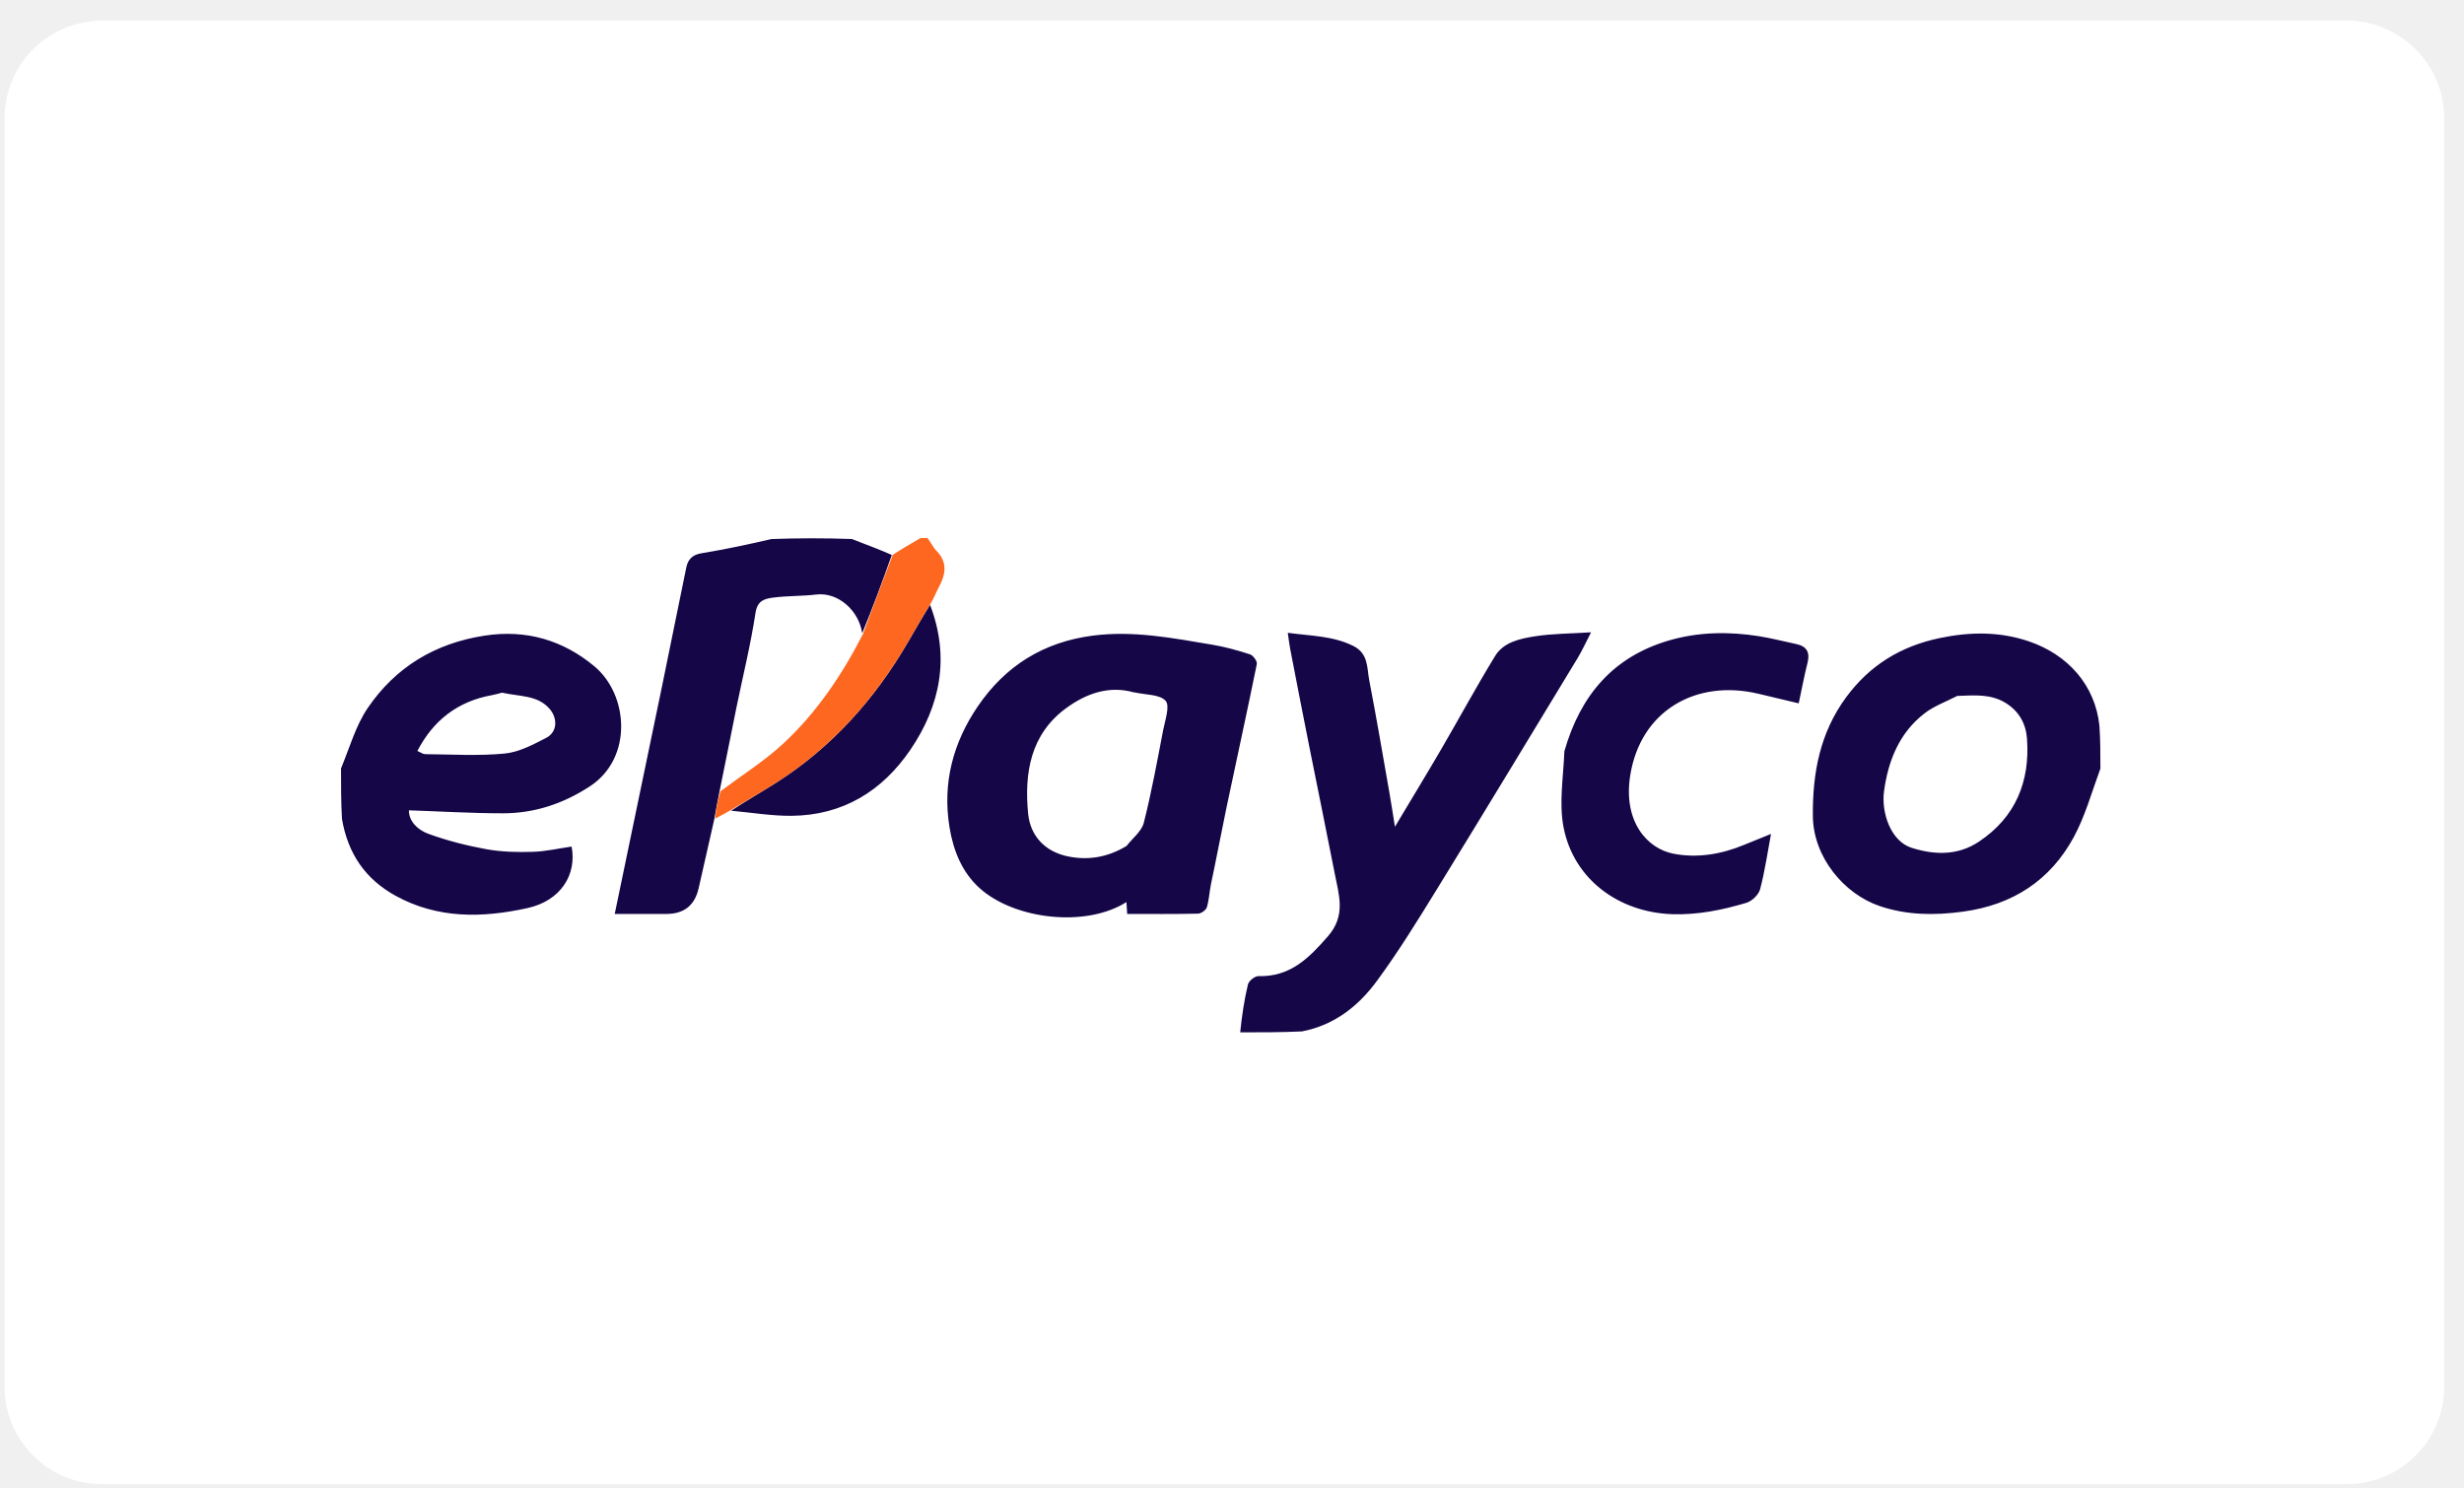
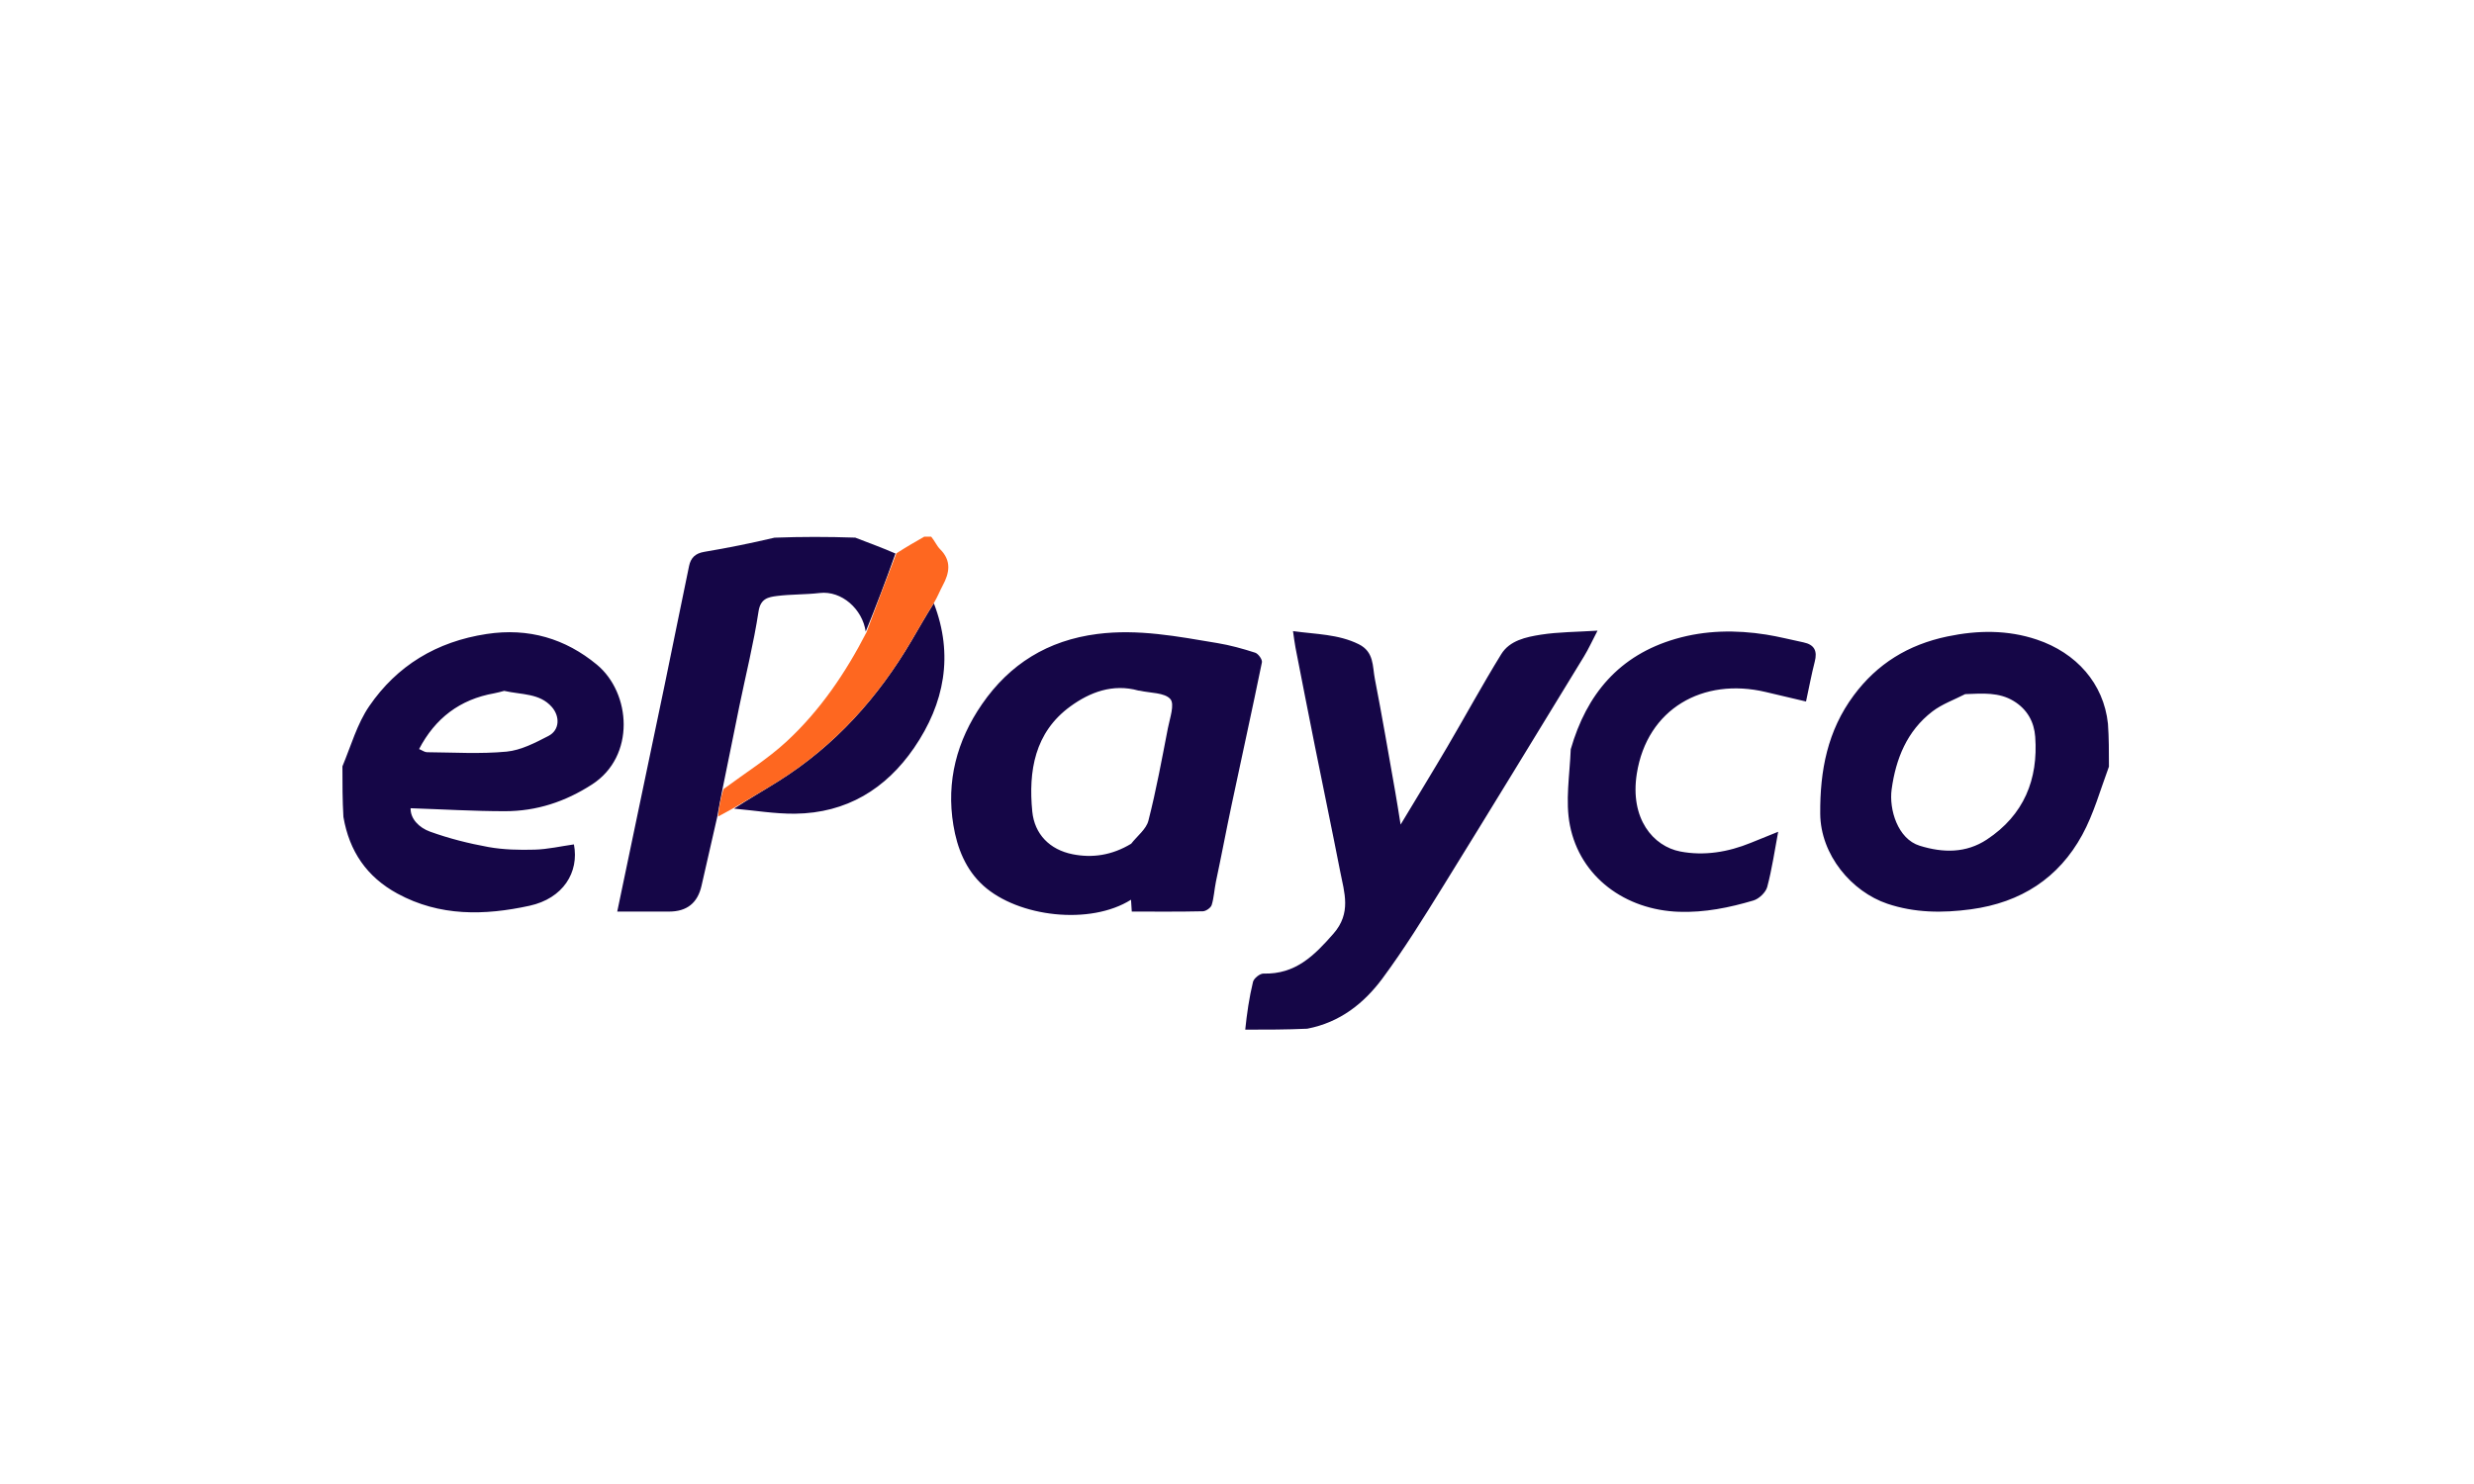
- <svg xmlns="http://www.w3.org/2000/svg" width="101" height="61" style="&#10;">
-   <g transform="matrix(1 0 0 -1 0 61)" fill="none" fill-rule="evenodd">
-     <rect fill="#FFF" x=".188" y=".153" width="100" height="60" rx="4" />
-     <path d="M 50.836 18.676 C 50.903 19.332 50.998 19.993 51.154 20.641 C 51.188 20.785 51.436 20.985 51.581 20.981 C 52.89 20.946 53.652 21.719 54.436 22.62 C 55.177 23.471 54.882 24.306 54.713 25.178 C 54.377 26.904 54.019 28.627 53.676 30.352 C 53.409 31.692 53.149 33.034 52.889 34.376 C 52.85 34.575 52.828 34.776 52.786 35.057 C 53.737 34.925 54.63 34.935 55.465 34.522 C 56.102 34.207 56.027 33.615 56.127 33.102 C 56.426 31.556 56.687 30.004 56.96 28.454 C 57.03 28.055 57.09 27.656 57.179 27.105 C 57.869 28.26 58.486 29.272 59.082 30.295 C 59.822 31.564 60.52 32.857 61.287 34.109 C 61.633 34.675 62.303 34.816 62.91 34.912 C 63.619 35.025 64.347 35.021 65.218 35.077 C 64.998 34.653 64.852 34.325 64.667 34.02 C 62.753 30.864 60.843 27.705 58.909 24.561 C 58.12 23.279 57.329 21.993 56.437 20.781 C 55.689 19.764 54.71 18.974 53.367 18.715 C 52.531 18.676 51.708 18.676 50.836 18.676 Z M 13.979 29.498 C 14.336 30.36 14.58 31.248 15.072 31.972 C 16.206 33.638 17.819 34.628 19.867 34.941 C 21.583 35.204 23.085 34.749 24.365 33.682 C 25.765 32.515 25.954 29.916 24.17 28.756 C 23.074 28.044 21.904 27.657 20.614 27.657 C 19.341 27.657 18.067 27.735 16.763 27.779 C 16.75 27.348 17.108 26.98 17.556 26.817 C 18.324 26.537 19.13 26.331 19.936 26.185 C 20.555 26.073 21.201 26.058 21.832 26.077 C 22.367 26.092 22.899 26.217 23.43 26.293 C 23.65 25.146 22.99 24.071 21.617 23.77 C 19.778 23.366 17.95 23.326 16.227 24.269 C 14.97 24.957 14.26 26.01 14.019 27.422 C 13.979 28.107 13.979 28.778 13.979 29.498 M 20.581 32.603 C 20.448 32.569 20.316 32.528 20.181 32.504 C 18.764 32.252 17.762 31.47 17.108 30.212 C 17.24 30.156 17.334 30.082 17.43 30.081 C 18.514 30.073 19.606 30.003 20.68 30.106 C 21.268 30.162 21.851 30.47 22.39 30.75 C 22.854 30.992 22.862 31.557 22.526 31.942 C 22.028 32.511 21.309 32.437 20.581 32.602 Z M 86.096 29.491 C 85.738 28.518 85.473 27.545 85.004 26.68 C 84.043 24.91 82.508 23.902 80.464 23.625 C 79.297 23.466 78.16 23.477 77.049 23.854 C 75.595 24.347 74.32 25.854 74.309 27.56 C 74.297 29.328 74.605 30.965 75.678 32.42 C 76.636 33.719 77.9 34.502 79.499 34.839 C 80.743 35.101 81.96 35.113 83.154 34.71 C 84.761 34.167 85.881 32.911 86.055 31.252 C 86.096 30.671 86.096 30.106 86.096 29.491 M 80.23 32.47 C 79.78 32.236 79.283 32.061 78.889 31.756 C 77.847 30.952 77.396 29.808 77.226 28.556 C 77.113 27.73 77.472 26.519 78.368 26.238 C 79.327 25.938 80.263 25.927 81.113 26.492 C 82.626 27.498 83.214 28.967 83.087 30.717 C 83.043 31.316 82.772 31.843 82.197 32.19 C 81.602 32.55 80.963 32.498 80.23 32.469 Z M 29.28 27.419 C 29.066 26.475 28.852 25.532 28.638 24.588 C 28.479 23.884 28.043 23.533 27.319 23.531 C 26.627 23.53 25.935 23.531 25.198 23.531 C 25.474 24.857 25.739 26.137 26.005 27.417 C 26.383 29.237 26.765 31.055 27.139 32.875 C 27.473 34.495 27.797 36.118 28.132 37.738 C 28.199 38.064 28.38 38.256 28.751 38.317 C 29.705 38.474 30.652 38.675 31.618 38.9 C 32.706 38.941 33.779 38.941 34.916 38.902 C 35.506 38.672 36.031 38.481 36.556 38.248 C 36.164 37.143 35.772 36.081 35.342 35.038 C 35.21 35.96 34.362 36.733 33.459 36.626 C 32.883 36.557 32.296 36.577 31.721 36.503 C 31.367 36.458 31.048 36.402 30.968 35.872 C 30.769 34.557 30.445 33.261 30.179 31.956 C 29.951 30.838 29.734 29.718 29.495 28.561 C 29.412 28.156 29.346 27.788 29.28 27.419 Z M 49.639 24.758 C 49.571 24.412 49.557 24.096 49.469 23.803 C 49.434 23.687 49.234 23.546 49.107 23.543 C 48.146 23.521 47.184 23.531 46.204 23.531 C 46.193 23.71 46.183 23.86 46.173 24.017 C 44.506 22.96 41.575 23.302 40.149 24.594 C 39.423 25.25 39.074 26.145 38.921 27.082 C 38.625 28.886 39.061 30.553 40.09 32.056 C 41.218 33.702 42.77 34.68 44.801 34.942 C 46.468 35.156 48.075 34.84 49.691 34.569 C 50.216 34.481 50.735 34.337 51.241 34.172 C 51.368 34.13 51.54 33.891 51.517 33.776 C 51.12 31.82 50.69 29.87 50.279 27.916 C 50.062 26.879 49.868 25.837 49.639 24.757 M 46.179 26.32 C 46.422 26.634 46.794 26.916 46.884 27.267 C 47.203 28.522 47.434 29.799 47.679 31.071 C 47.758 31.478 47.965 32.058 47.778 32.269 C 47.539 32.537 46.96 32.51 46.528 32.61 C 46.511 32.614 46.492 32.611 46.475 32.616 C 45.427 32.91 44.49 32.546 43.698 31.965 C 42.236 30.893 41.982 29.301 42.143 27.643 C 42.234 26.71 42.856 26.074 43.789 25.887 C 44.586 25.727 45.389 25.839 46.18 26.32 Z M 64.125 30.203 C 64.775 32.472 66.101 34.066 68.409 34.742 C 69.621 35.096 70.862 35.114 72.103 34.917 C 72.614 34.836 73.117 34.703 73.624 34.597 C 74.081 34.502 74.198 34.235 74.086 33.803 C 73.955 33.291 73.859 32.769 73.73 32.165 C 73.195 32.293 72.637 32.425 72.079 32.558 C 69.523 33.165 67.243 31.869 66.822 29.202 C 66.529 27.344 67.496 26.213 68.597 26 C 69.568 25.812 70.548 25.975 71.474 26.356 C 71.837 26.505 72.201 26.651 72.594 26.811 C 72.448 26.034 72.342 25.276 72.146 24.542 C 72.087 24.318 71.813 24.055 71.583 23.986 C 70.598 23.693 69.597 23.487 68.547 23.521 C 66.358 23.594 64.51 24.945 64.092 27.075 C 63.897 28.069 64.082 29.135 64.125 30.203 Z M 29.969 27.762 C 30.547 28.144 31.176 28.507 31.789 28.895 C 34.1 30.361 35.855 32.338 37.216 34.673 C 37.511 35.177 37.796 35.687 38.123 36.204 C 38.937 34.082 38.563 32.09 37.315 30.259 C 36.167 28.575 34.562 27.577 32.457 27.554 C 31.643 27.546 30.828 27.684 29.969 27.763 Z" fill="#150647" />
-     <path d="M 29.314 27.435 C 29.346 27.787 29.412 28.155 29.533 28.562 C 30.431 29.233 31.337 29.801 32.104 30.514 C 33.485 31.797 34.525 33.348 35.379 35.018 C 35.772 36.08 36.164 37.143 36.595 38.255 C 36.999 38.518 37.366 38.729 37.733 38.941 C 37.813 38.941 37.893 38.941 38.014 38.941 C 38.161 38.767 38.239 38.567 38.379 38.426 C 38.855 37.947 38.764 37.451 38.483 36.927 C 38.372 36.72 38.289 36.498 38.139 36.238 C 37.795 35.687 37.511 35.177 37.216 34.673 C 35.854 32.338 34.099 30.361 31.788 28.895 C 31.176 28.507 30.546 28.145 29.925 27.77 C 29.732 27.664 29.54 27.557 29.314 27.435 Z" fill="#fe6720" />
-   </g>
+ <svg xmlns="http://www.w3.org/2000/svg" width="100" height="60" fill="none">
+   <path fill="#fff" d="M0 0h100v60H0z" />
+   <path fill="#150647" d="M50.333 41.63c.066-.645.16-1.296.314-1.932.034-.142.28-.34.424-.335 1.295.034 2.05-.726 2.826-1.612.734-.837.442-1.659.274-2.516-.332-1.698-.687-3.392-1.027-5.09-.264-1.318-.521-2.638-.779-3.958-.038-.195-.06-.393-.101-.67.941.13 1.825.12 2.652.527.63.31.557.892.655 1.397.296 1.52.555 3.047.825 4.572.07.392.129.785.217 1.326.683-1.136 1.293-2.131 1.884-3.137.733-1.248 1.424-2.52 2.183-3.752.343-.557 1.006-.695 1.607-.79.702-.11 1.423-.107 2.286-.162-.218.418-.363.74-.546 1.04-1.896 3.104-3.786 6.211-5.702 9.304-.78 1.26-1.564 2.526-2.446 3.718-.742 1-1.71 1.777-3.04 2.032-.828.038-1.642.038-2.506.038M13.84 30.987c.354-.849.596-1.722 1.083-2.434 1.123-1.639 2.72-2.612 4.747-2.92 1.7-.26 3.186.19 4.454 1.238 1.386 1.148 1.573 3.704-.193 4.845-1.085.701-2.244 1.082-3.521 1.082-1.26 0-2.521-.077-3.813-.12-.013.424.341.786.785.946.761.275 1.558.477 2.357.622.613.11 1.252.124 1.877.106.53-.015 1.056-.138 1.582-.212.218 1.127-.436 2.185-1.795 2.481-1.82.397-3.63.437-5.337-.491-1.244-.677-1.947-1.713-2.185-3.101-.04-.674-.04-1.334-.04-2.042m6.537-3.054c-.132.033-.262.074-.396.097-1.403.247-2.395 1.017-3.042 2.255.13.054.224.127.318.128 1.074.008 2.155.077 3.219-.024.581-.056 1.159-.358 1.692-.634.46-.238.468-.793.135-1.172-.493-.56-1.205-.488-1.926-.65m64.867 3.06c-.355.958-.617 1.915-1.082 2.766-.951 1.74-2.471 2.731-4.495 3.005-1.155.156-2.28.145-3.38-.225-1.44-.486-2.703-1.968-2.714-3.646-.011-1.739.293-3.35 1.356-4.78.949-1.278 2.2-2.048 3.783-2.38 1.232-.258 2.437-.27 3.619.127 1.59.534 2.7 1.77 2.872 3.402.04.571.04 1.127.04 1.731m-5.808-2.93c-.446.23-.938.403-1.328.702-1.031.791-1.478 1.917-1.647 3.148-.111.813.244 2.004 1.131 2.28.95.295 1.876.306 2.718-.25 1.498-.989 2.08-2.434 1.954-4.155-.043-.59-.312-1.108-.88-1.45-.59-.353-1.223-.303-1.948-.274M28.99 33.032l-.635 2.784c-.158.693-.59 1.038-1.306 1.04h-2.1l.799-3.823c.374-1.79.752-3.578 1.123-5.368.33-1.594.65-3.19.982-4.783.067-.32.245-.51.614-.57a44 44 0 0 0 2.838-.573c1.078-.04 2.14-.04 3.265-.002.584.227 1.104.414 1.624.643a67 67 0 0 1-1.202 3.157c-.13-.907-.97-1.667-1.865-1.561-.57.067-1.151.048-1.72.12-.35.045-.666.1-.746.622-.197 1.293-.517 2.568-.78 3.851-.226 1.1-.442 2.202-.678 3.339-.082.399-.148.762-.213 1.124m20.158 2.617c-.068.34-.081.65-.17.939-.034.114-.231.253-.358.256-.95.022-1.903.012-2.873.012l-.031-.479c-1.651 1.04-4.553.704-5.965-.566-.718-.646-1.063-1.526-1.215-2.448-.294-1.775.138-3.414 1.157-4.892 1.117-1.62 2.654-2.582 4.665-2.839 1.65-.211 3.24.1 4.841.367.52.086 1.033.228 1.535.39.126.041.296.277.273.39-.393 1.924-.82 3.842-1.225 5.764-.216 1.02-.408 2.045-.634 3.106m-3.426-1.536c.24-.31.61-.586.697-.932.316-1.234.545-2.49.788-3.742.078-.4.283-.97.097-1.177-.235-.264-.809-.238-1.237-.337-.017-.004-.035 0-.052-.005-1.037-.289-1.966.069-2.75.64-1.448 1.054-1.699 2.62-1.54 4.251.091.918.707 1.543 1.63 1.727.789.158 1.585.048 2.367-.425m17.768-3.82c.643-2.232 1.957-3.8 4.242-4.464 1.2-.348 2.428-.366 3.657-.172.506.08 1.004.21 1.506.314.452.094.568.356.458.78-.13.505-.225 1.018-.353 1.612l-1.635-.386c-2.53-.597-4.788.678-5.204 3.3-.29 1.829.667 2.94 1.756 3.15.962.185 1.932.025 2.85-.35l1.108-.448c-.144.765-.25 1.51-.443 2.232-.06.22-.33.48-.558.547-.975.289-1.966.492-3.005.457-2.168-.071-3.998-1.4-4.412-3.495-.193-.977-.009-2.026.033-3.077m-33.818 2.4c.572-.375 1.196-.732 1.802-1.114 2.288-1.441 4.025-3.386 5.374-5.682.291-.496.574-.997.898-1.506.806 2.086.435 4.046-.8 5.848-1.137 1.656-2.726 2.637-4.81 2.66-.806.008-1.614-.128-2.464-.205" />
+   <path fill="#FE6720" d="M29.024 33.015a5.6 5.6 0 0 1 .216-1.108c.89-.66 1.786-1.22 2.546-1.92 1.367-1.263 2.397-2.788 3.242-4.431.39-1.045.778-2.09 1.205-3.184.4-.258.763-.466 1.126-.674h.279c.145.17.222.367.36.506.472.471.383.959.104 1.474-.11.204-.192.422-.34.678-.34.542-.622 1.044-.914 1.54-1.349 2.296-3.086 4.241-5.374 5.682-.606.382-1.23.739-1.846 1.107-.19.105-.38.21-.604.33" />
</svg>
